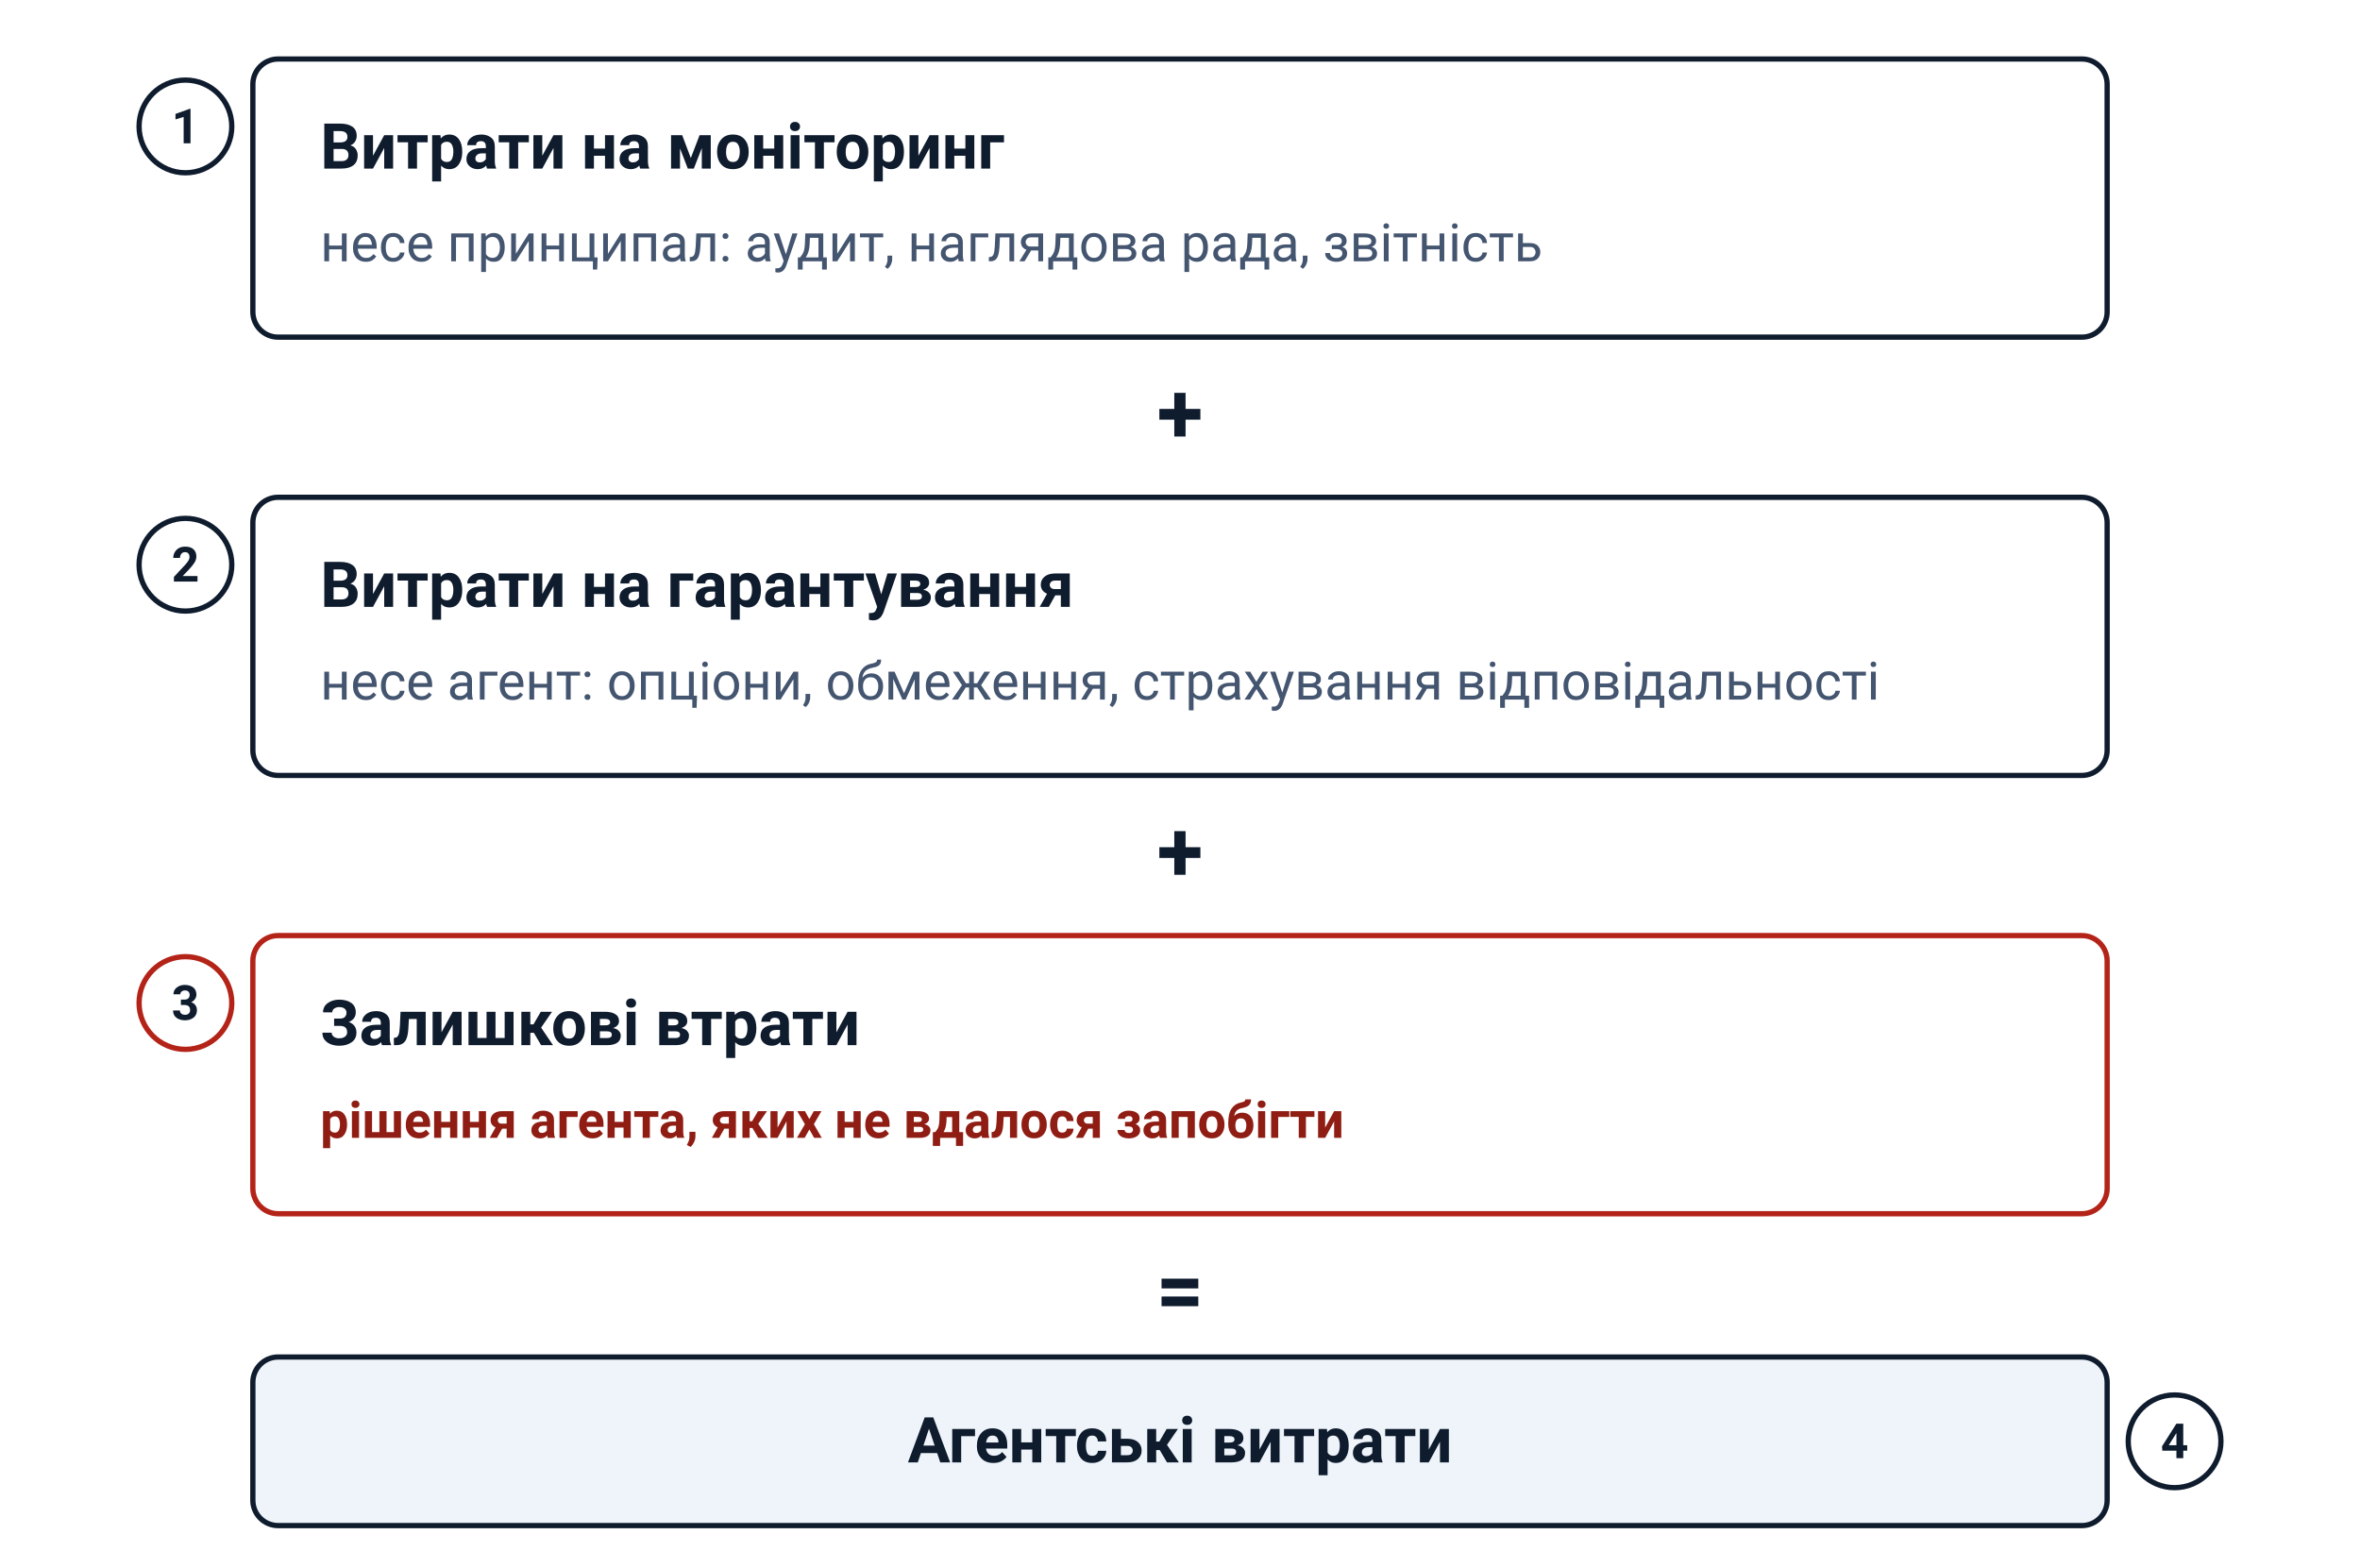
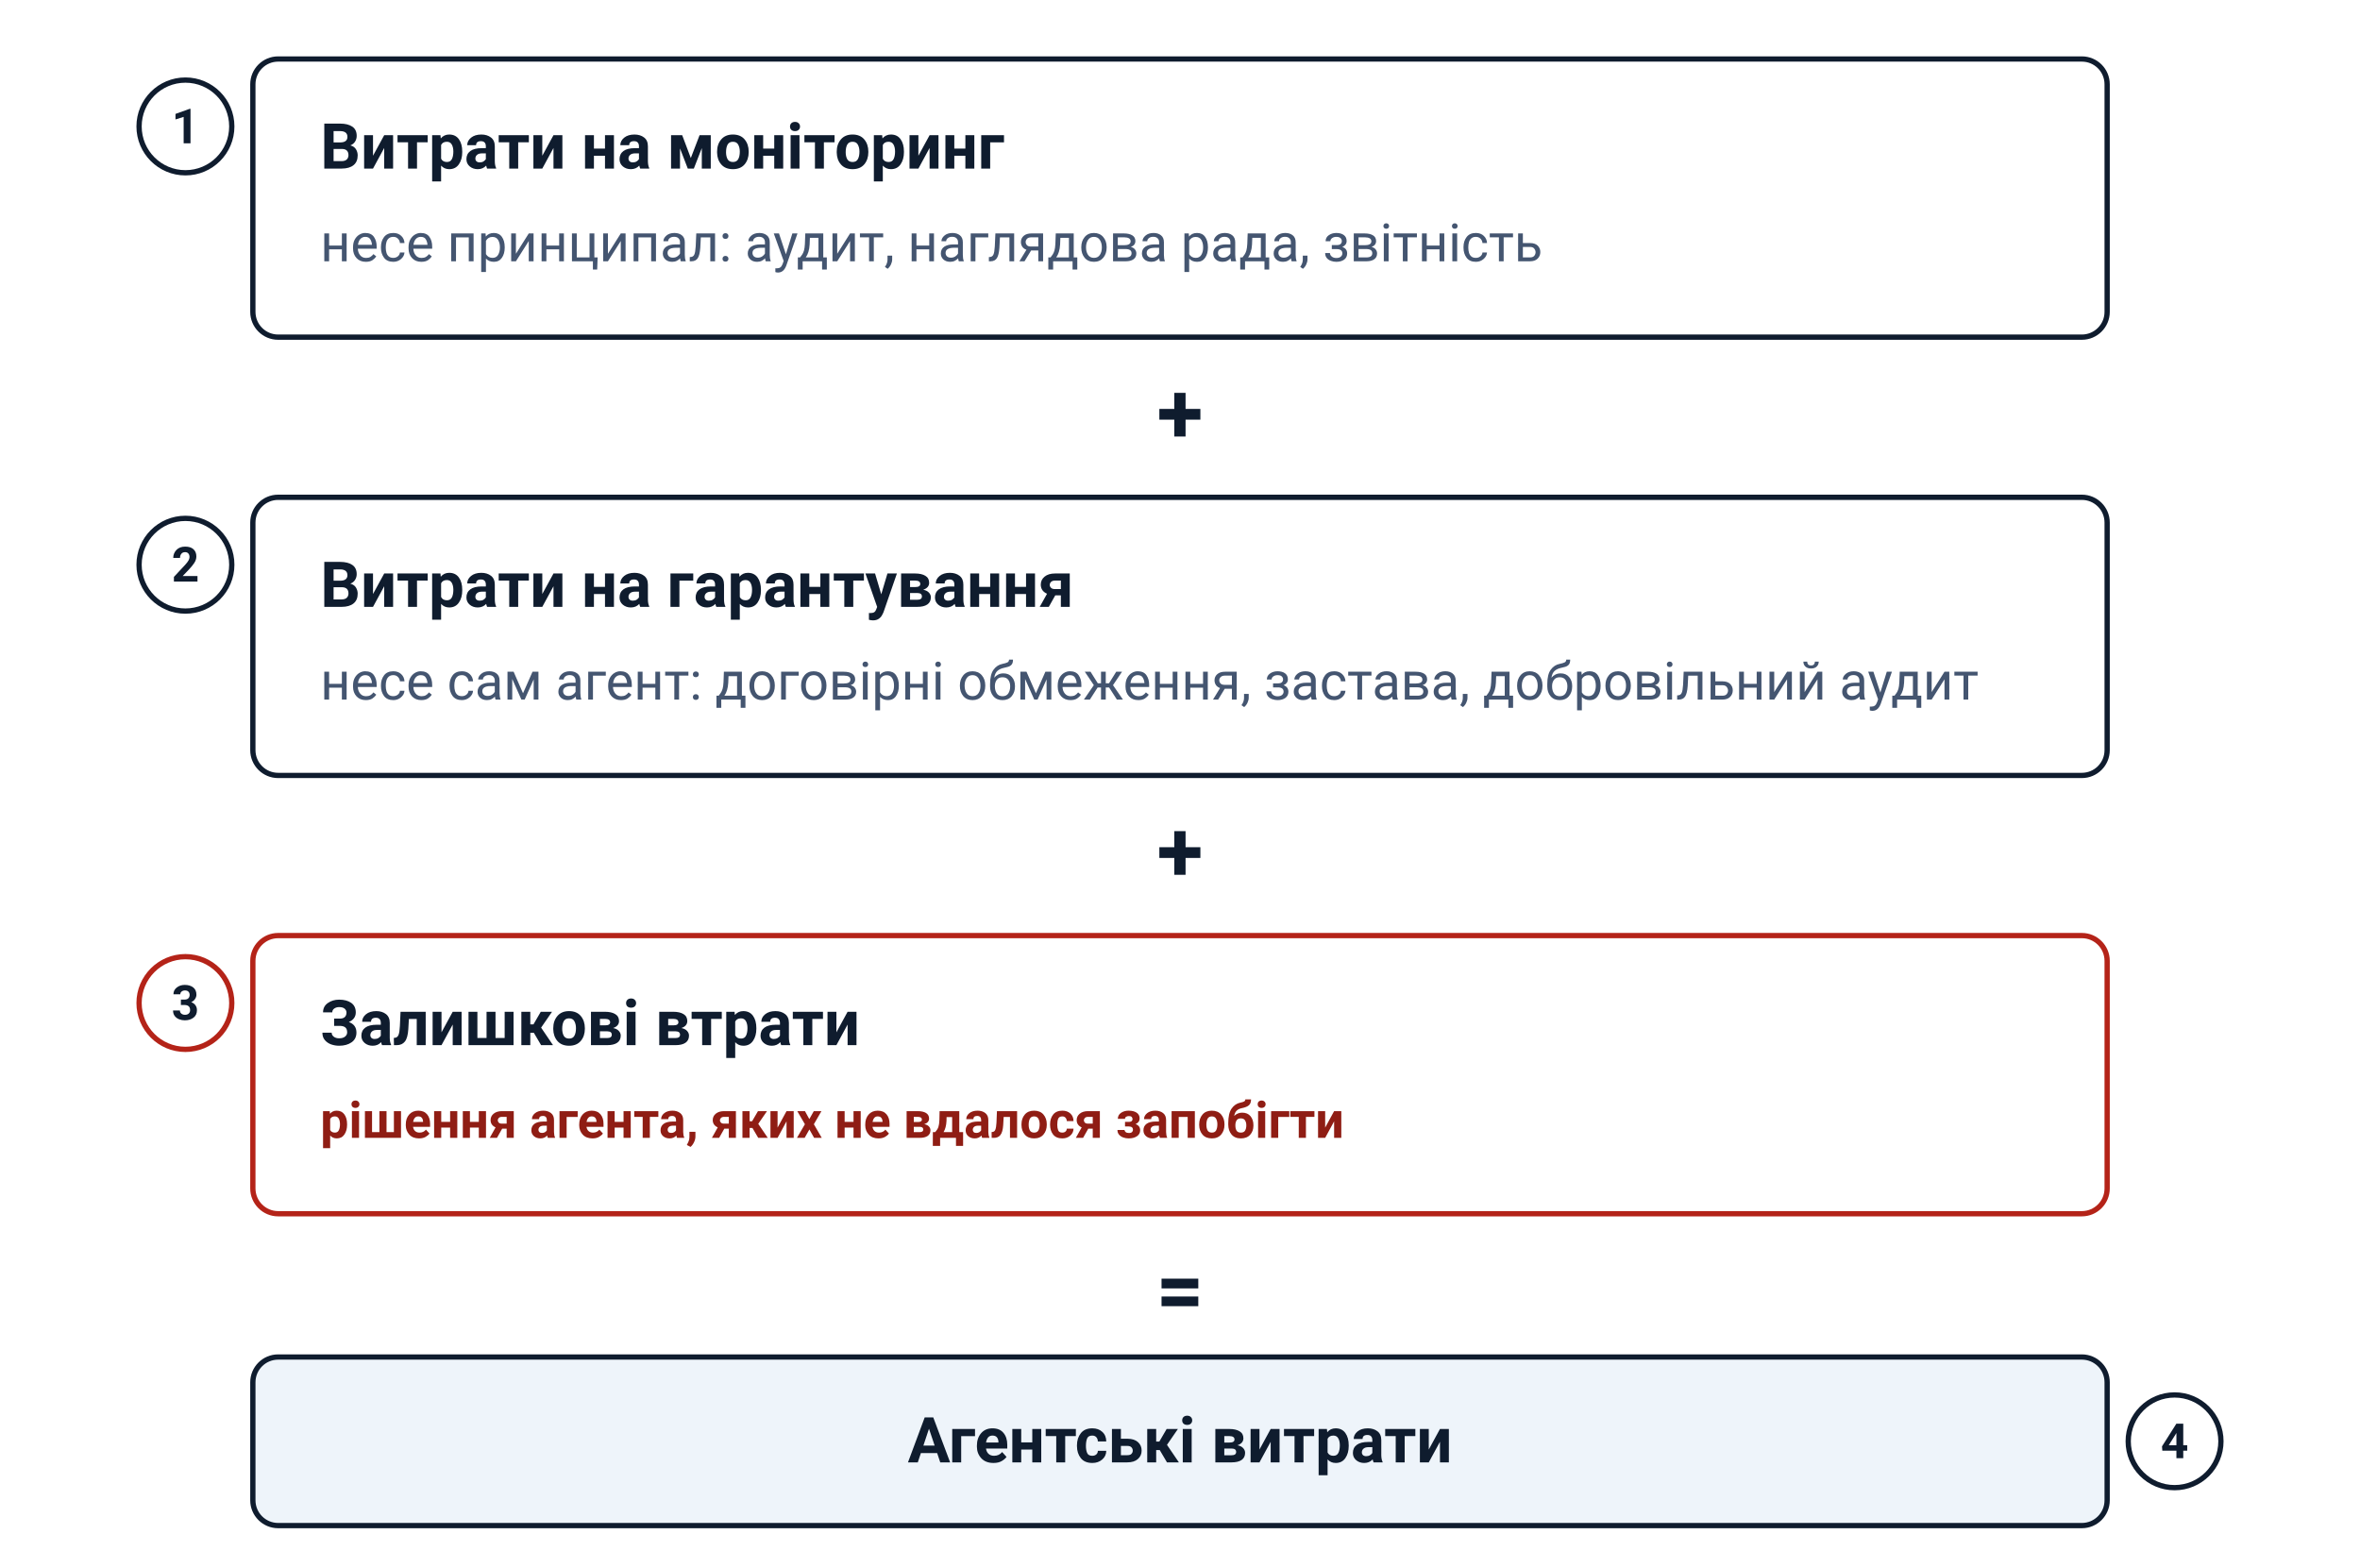
<svg xmlns="http://www.w3.org/2000/svg" id="fig-t01-2" class="scheme" viewBox="0 0 560 372" role="img" aria-labelledby="fig-t01-2-title fig-t01-2-desc" font-family="system-ui, -apple-system, 'Segoe UI', Roboto, 'Helvetica Neue', Arial, sans-serif">
  <style>
    #fig-t01-2 .box { fill: var(--surface, #ffffff); stroke: var(--ink, #0f1c2e); stroke-width: 1.25; }
    #fig-t01-2 .box-owner { fill: var(--surface-tint, #eef4fa); }
    #fig-t01-2 .t { fill: var(--ink, #0f1c2e); font-size: 15px; font-weight: 650; }
    #fig-t01-2 .s { fill: var(--ink-2, #445570); font-size: 12.5px; }
    #fig-t01-2 .lbl { fill: var(--ink-2, #445570); font-size: 12px; }
    #fig-t01-2 .plus { fill: var(--ink, #0f1c2e); font-size: 20px; font-weight: 600; text-anchor: middle; }
    #fig-t01-2 .refc { fill: var(--surface, #ffffff); stroke: var(--ink, #0f1c2e); stroke-width: 1.25; }
    #fig-t01-2 .refn { fill: var(--ink, #0f1c2e); font-size: 11.5px; font-weight: 700; text-anchor: middle; }
    #fig-t01-2 .exam { stroke: var(--err, #b42318); }
    #fig-t01-2 .exam-t { fill: var(--err-ink, #8f1d14); font-size: 12px; font-weight: 600; }
  </style>
  <rect class="box" x="60" y="14" width="440" height="66" rx="6" />
  <text class="t" x="76" y="40">Витрати на моніторинг</text>
  <text class="s" x="76" y="62">несе принципал: аудит, наглядова рада, звітність</text>
  <text class="plus" x="280" y="105">+</text>
  <rect class="box" x="60" y="118" width="440" height="66" rx="6" />
  <text class="t" x="76" y="144">Витрати на гарантування</text>
-   <text class="s" x="76" y="166">несе агент: опціони, обмеження, страхування відповідальності</text>
+   <text class="s" x="76" y="166">несе сам агент: договірні обмеження, застава, добровільний аудит</text>
  <text class="plus" x="280" y="209">+</text>
  <rect class="box exam" x="60" y="222" width="440" height="66" rx="6" />
  <text class="t" x="76" y="248">Залишкові втрати</text>
  <text class="exam-t" x="76" y="270">рішення агента, яких не вдалося запобігти</text>
  <text class="plus" x="280" y="313">=</text>
  <rect class="box box-owner" x="60" y="322" width="440" height="40" rx="6" />
  <text class="t" x="280" y="347" text-anchor="middle">Агентські витрати</text>
  <circle class="refc" cx="44" cy="30" r="11" />
  <text class="refn" x="44" y="34">1</text>
  <circle class="refc" cx="44" cy="134" r="11" />
  <text class="refn" x="44" y="138">2</text>
  <circle class="refc exam" cx="44" cy="238" r="11" />
  <text class="refn exam-n" x="44" y="242">3</text>
  <circle class="refc" cx="516" cy="342" r="11" />
  <text class="refn" x="516" y="346">4</text>
</svg>
